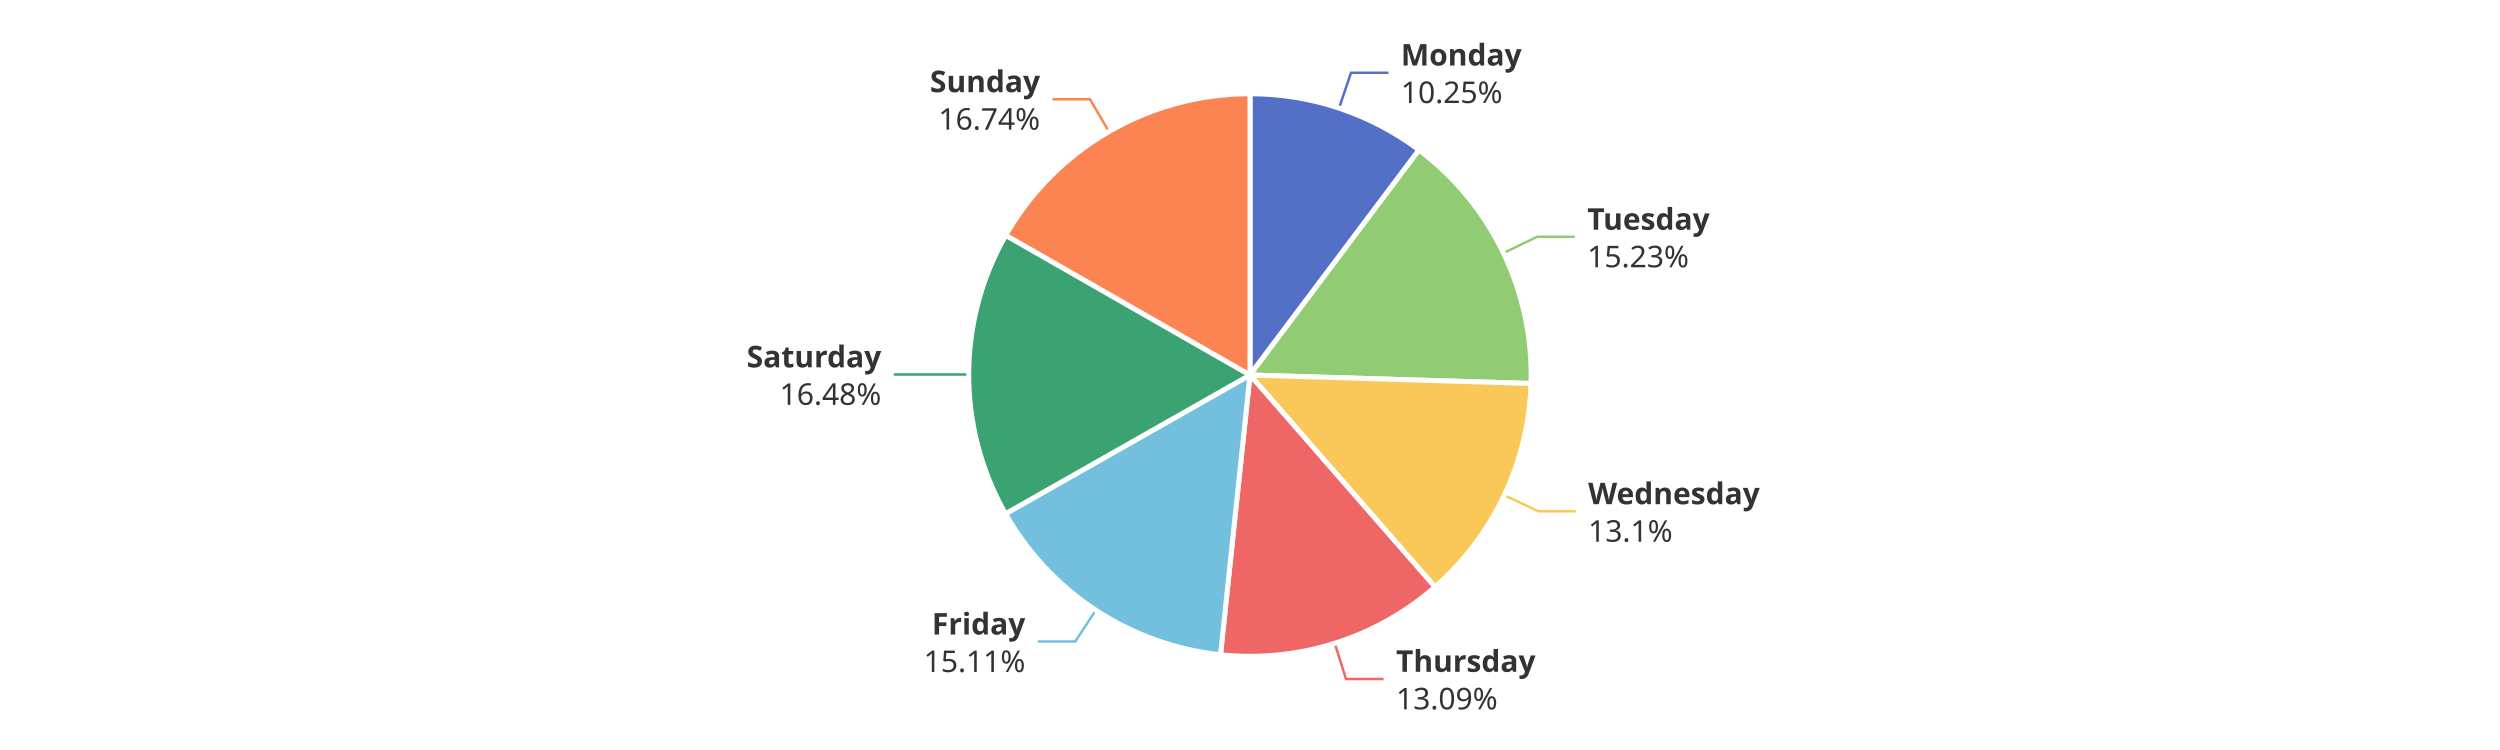
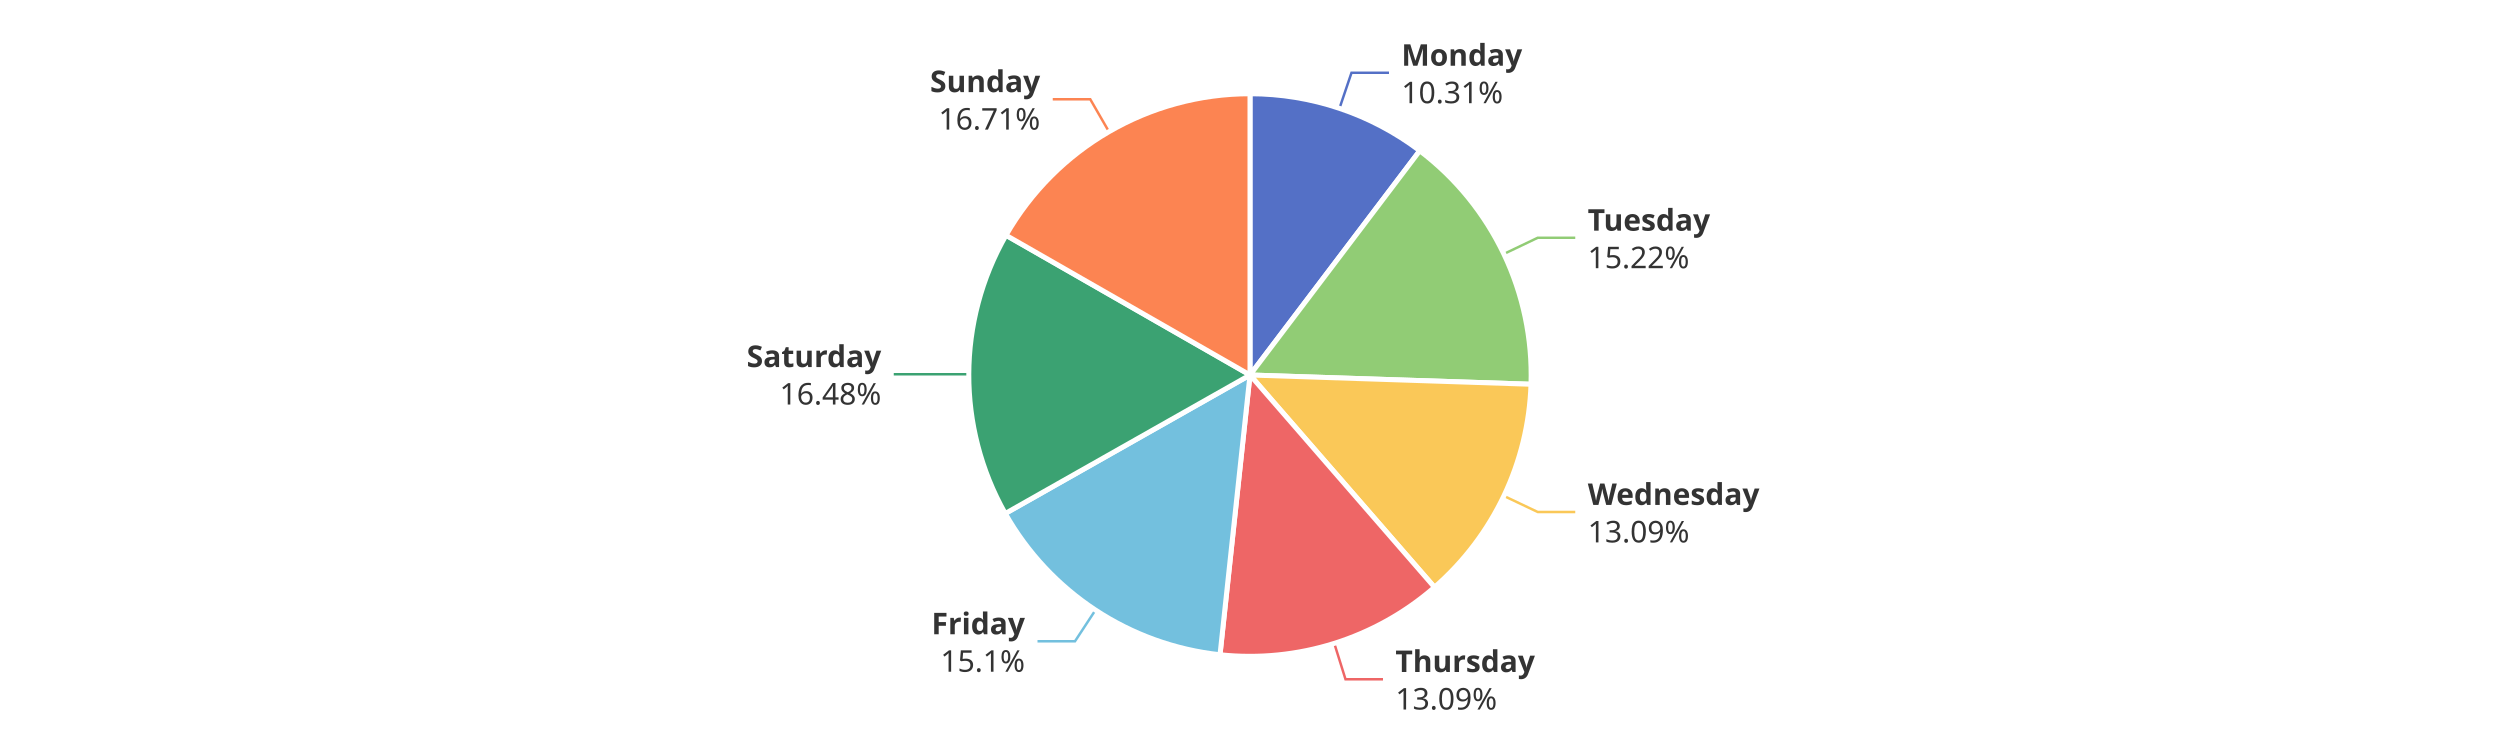
<svg xmlns="http://www.w3.org/2000/svg" width="1000" height="300" version="1.1" baseProfile="full" viewBox="0 0 1000 300">
  <rect width="1000" height="300" x="0" y="0" id="0" fill="#ffffff" />
-   <polyline points="535.6 43.3 540.4 29.1 555.4 29.1" fill="none" stroke="#5470c6" />
-   <polyline points="601.4 101.2 614.9 94.7 629.9 94.7" fill="none" stroke="#91cc75" />
-   <polyline points="601.7 198.1 615.3 204.5 630.3 204.5" fill="none" stroke="#fac858" />
-   <polyline points="533.9 257.3 538.4 271.6 553.4 271.6" fill="none" stroke="#ee6666" />
-   <polyline points="438.3 244.1 430.1 256.6 415.1 256.6" fill="none" stroke="#73c0de" />
-   <polyline points="387.5 149.8 372.5 149.8 357.5 149.8" fill="none" stroke="#3ba272" />
-   <polyline points="443.6 52.7 436 39.7 421 39.7" fill="none" stroke="#fc8452" />
-   <path d="M500 37.5A112.5 112.5 0 0 1 567.6 60L500 150Z" fill="#5470c6" stroke="#fff" stroke-width="2" stroke-linejoin="round" />
-   <path d="M567.6 60A112.5 112.5 0 0 1 612.4 153.4L500 150Z" fill="#91cc75" stroke="#fff" stroke-width="2" stroke-linejoin="round" />
-   <path d="M612.4 153.4A112.5 112.5 0 0 1 574 234.8L500 150Z" fill="#fac858" stroke="#fff" stroke-width="2" stroke-linejoin="round" />
-   <path d="M574 234.8A112.5 112.5 0 0 1 488.2 261.9L500 150Z" fill="#ee6666" stroke="#fff" stroke-width="2" stroke-linejoin="round" />
-   <path d="M488.2 261.9A112.5 112.5 0 0 1 402.2 205.5L500 150Z" fill="#73c0de" stroke="#fff" stroke-width="2" stroke-linejoin="round" />
-   <path d="M402.2 205.5A112.5 112.5 0 0 1 402.3 94.1L500 150Z" fill="#3ba272" stroke="#fff" stroke-width="2" stroke-linejoin="round" />
-   <path d="M402.3 94.1A112.5 112.5 0 0 1 500 37.5L500 150Z" fill="#fc8452" stroke="#fff" stroke-width="2" stroke-linejoin="round" />
-   <path d="M0 -15l42.8 0l0 30l-42.8 0Z" transform="translate(560.3547 29.0548)" fill="none" />
-   <text dominant-baseline="central" text-anchor="start" style="font-size:12px;font-family:sans-serif;font-weight:bold;" y="-7.5" transform="translate(560.3547 29.0548)" fill="#333" stroke="rgb(255,255,255)" stroke-width="2" paint-order="stroke" stroke-miterlimit="2">Monday</text>
-   <text dominant-baseline="central" text-anchor="start" style="font-size:12px;font-family:sans-serif;" y="7.5" transform="translate(560.3547 29.0548)" fill="#333" stroke="rgb(255,255,255)" stroke-width="2" paint-order="stroke" stroke-miterlimit="2">10.25%</text>
-   <path d="M0 -15l46.2 0l0 30l-46.2 0Z" transform="translate(634.907 94.7494)" fill="none" />
-   <text dominant-baseline="central" text-anchor="start" style="font-size:12px;font-family:sans-serif;font-weight:bold;" y="-7.5" transform="translate(634.907 94.7494)" fill="#333" stroke="rgb(255,255,255)" stroke-width="2" paint-order="stroke" stroke-miterlimit="2">Tuesday</text>
-   <text dominant-baseline="central" text-anchor="start" style="font-size:12px;font-family:sans-serif;" y="7.5" transform="translate(634.907 94.7494)" fill="#333" stroke="rgb(255,255,255)" stroke-width="2" paint-order="stroke" stroke-miterlimit="2">15.23%</text>
-   <path d="M0 -15l63.6 0l0 30l-63.6 0Z" transform="translate(635.2519 204.5274)" fill="none" />
-   <text dominant-baseline="central" text-anchor="start" style="font-size:12px;font-family:sans-serif;font-weight:bold;" y="-7.5" transform="translate(635.2519 204.5274)" fill="#333" stroke="rgb(255,255,255)" stroke-width="2" paint-order="stroke" stroke-miterlimit="2">Wednesday</text>
-   <text dominant-baseline="central" text-anchor="start" style="font-size:12px;font-family:sans-serif;" y="7.5" transform="translate(635.2519 204.5274)" fill="#333" stroke="rgb(255,255,255)" stroke-width="2" paint-order="stroke" stroke-miterlimit="2">13.1%</text>
-   <path d="M0 -15l50.2 0l0 30l-50.2 0Z" transform="translate(558.4116 271.5763)" fill="none" />
-   <text dominant-baseline="central" text-anchor="start" style="font-size:12px;font-family:sans-serif;font-weight:bold;" y="-7.5" transform="translate(558.4116 271.5763)" fill="#333" stroke="rgb(255,255,255)" stroke-width="2" paint-order="stroke" stroke-miterlimit="2">Thursday</text>
-   <text dominant-baseline="central" text-anchor="start" style="font-size:12px;font-family:sans-serif;" y="7.5" transform="translate(558.4116 271.5763)" fill="#333" stroke="rgb(255,255,255)" stroke-width="2" paint-order="stroke" stroke-miterlimit="2">13.09%</text>
-   <path d="M-40.9 -15l40.9 0l0 30l-40.9 0Z" transform="translate(410.1274 256.6493)" fill="none" />
-   <text dominant-baseline="central" text-anchor="end" style="font-size:12px;font-family:sans-serif;font-weight:bold;" y="-7.5" transform="translate(410.1274 256.6493)" fill="#333" stroke="rgb(255,255,255)" stroke-width="2" paint-order="stroke" stroke-miterlimit="2">Friday</text>
-   <text dominant-baseline="central" text-anchor="end" style="font-size:12px;font-family:sans-serif;" y="7.5" transform="translate(410.1274 256.6493)" fill="#333" stroke="rgb(255,255,255)" stroke-width="2" paint-order="stroke" stroke-miterlimit="2">15.11%</text>
-   <path d="M-48.2 -15l48.2 0l0 30l-48.2 0Z" transform="translate(352.5002 149.7797)" fill="none" />
-   <text dominant-baseline="central" text-anchor="end" style="font-size:12px;font-family:sans-serif;font-weight:bold;" y="-7.5" transform="translate(352.5002 149.7797)" fill="#333" stroke="rgb(255,255,255)" stroke-width="2" paint-order="stroke" stroke-miterlimit="2">Saturday</text>
-   <text dominant-baseline="central" text-anchor="end" style="font-size:12px;font-family:sans-serif;" y="7.5" transform="translate(352.5002 149.7797)" fill="#333" stroke="rgb(255,255,255)" stroke-width="2" paint-order="stroke" stroke-miterlimit="2">16.48%</text>
-   <path d="M-40.9 -15l40.9 0l0 30l-40.9 0Z" transform="translate(416.0246 39.7122)" fill="none" />
-   <text dominant-baseline="central" text-anchor="end" style="font-size:12px;font-family:sans-serif;font-weight:bold;" y="-7.5" transform="translate(416.0246 39.7122)" fill="#333" stroke="rgb(255,255,255)" stroke-width="2" paint-order="stroke" stroke-miterlimit="2">Sunday</text>
-   <text dominant-baseline="central" text-anchor="end" style="font-size:12px;font-family:sans-serif;" y="7.5" transform="translate(416.0246 39.7122)" fill="#333" stroke="rgb(255,255,255)" stroke-width="2" paint-order="stroke" stroke-miterlimit="2">16.74%</text>
+   <polyline points="535.8 43.3 540.6 29.1 555.6 29.1" fill="none" stroke="#5470c6" />
+   <polyline points="601.5 101.6 615.1 95.1 630.1 95.1" fill="none" stroke="#91cc75" />
+   <polyline points="601.6 198.4 615.1 204.8 630.1 204.8" fill="none" stroke="#fac858" />
+   <polyline points="533.7 257.3 538.2 271.7 553.2 271.7" fill="none" stroke="#ee6666" />
+   <polyline points="438.2 244 430 256.5 415 256.5" fill="none" stroke="#73c0de" />
+   <polyline points="387.5 149.7 372.5 149.7 357.5 149.7" fill="none" stroke="#3ba272" />
+   <polyline points="443.6 52.7 436.1 39.7 421.1 39.7" fill="none" stroke="#fc8452" />
+   <path d="M500 37.5A112.5 112.5 0 0 1 567.9 60.3L500 150Z" fill="#5470c6" stroke="#fff" stroke-width="2" stroke-linejoin="round" />
+   <path d="M567.9 60.3A112.5 112.5 0 0 1 612.4 153.7L500 150Z" fill="#91cc75" stroke="#fff" stroke-width="2" stroke-linejoin="round" />
+   <path d="M612.4 153.7A112.5 112.5 0 0 1 573.8 234.9L500 150Z" fill="#fac858" stroke="#fff" stroke-width="2" stroke-linejoin="round" />
+   <path d="M573.8 234.9A112.5 112.5 0 0 1 488 261.9L500 150Z" fill="#ee6666" stroke="#fff" stroke-width="2" stroke-linejoin="round" />
+   <path d="M488 261.9A112.5 112.5 0 0 1 402.1 205.4L500 150Z" fill="#73c0de" stroke="#fff" stroke-width="2" stroke-linejoin="round" />
+   <path d="M402.1 205.4A112.5 112.5 0 0 1 402.4 94.1L500 150Z" fill="#3ba272" stroke="#fff" stroke-width="2" stroke-linejoin="round" />
+   <path d="M402.4 94.1A112.5 112.5 0 0 1 500 37.5L500 150Z" fill="#fc8452" stroke="#fff" stroke-width="2" stroke-linejoin="round" />
+   <path d="M0 -15l42.8 0l0 30l-42.8 0Z" transform="translate(560.5748 29.1284)" fill="none" />
+   <text dominant-baseline="central" text-anchor="start" style="font-size:12px;font-family:sans-serif;font-weight:bold;" y="-7.5" transform="translate(560.5748 29.1284)" fill="#333" stroke="rgb(255,255,255)" stroke-width="2" paint-order="stroke" stroke-miterlimit="2">Monday</text>
+   <text dominant-baseline="central" text-anchor="start" style="font-size:12px;font-family:sans-serif;" y="7.5" transform="translate(560.5748 29.1284)" fill="#333" stroke="rgb(255,255,255)" stroke-width="2" paint-order="stroke" stroke-miterlimit="2">10.31%</text>
+   <path d="M0 -15l46.2 0l0 30l-46.2 0Z" transform="translate(635.0849 95.121)" fill="none" />
+   <text dominant-baseline="central" text-anchor="start" style="font-size:12px;font-family:sans-serif;font-weight:bold;" y="-7.5" transform="translate(635.0849 95.121)" fill="#333" stroke="rgb(255,255,255)" stroke-width="2" paint-order="stroke" stroke-miterlimit="2">Tuesday</text>
+   <text dominant-baseline="central" text-anchor="start" style="font-size:12px;font-family:sans-serif;" y="7.5" transform="translate(635.0849 95.121)" fill="#333" stroke="rgb(255,255,255)" stroke-width="2" paint-order="stroke" stroke-miterlimit="2">15.22%</text>
+   <path d="M0 -15l63.6 0l0 30l-63.6 0Z" transform="translate(635.1194 204.8067)" fill="none" />
+   <text dominant-baseline="central" text-anchor="start" style="font-size:12px;font-family:sans-serif;font-weight:bold;" y="-7.5" transform="translate(635.1194 204.8067)" fill="#333" stroke="rgb(255,255,255)" stroke-width="2" paint-order="stroke" stroke-miterlimit="2">Wednesday</text>
+   <text dominant-baseline="central" text-anchor="start" style="font-size:12px;font-family:sans-serif;" y="7.5" transform="translate(635.1194 204.8067)" fill="#333" stroke="rgb(255,255,255)" stroke-width="2" paint-order="stroke" stroke-miterlimit="2">13.09%</text>
+   <path d="M0 -15l50.2 0l0 30l-50.2 0Z" transform="translate(558.175 271.6508)" fill="none" />
+   <text dominant-baseline="central" text-anchor="start" style="font-size:12px;font-family:sans-serif;font-weight:bold;" y="-7.5" transform="translate(558.175 271.6508)" fill="#333" stroke="rgb(255,255,255)" stroke-width="2" paint-order="stroke" stroke-miterlimit="2">Thursday</text>
+   <text dominant-baseline="central" text-anchor="start" style="font-size:12px;font-family:sans-serif;" y="7.5" transform="translate(558.175 271.6508)" fill="#333" stroke="rgb(255,255,255)" stroke-width="2" paint-order="stroke" stroke-miterlimit="2">13.09%</text>
+   <path d="M-34.2 -15l34.2 0l0 30l-34.2 0Z" transform="translate(409.9723 256.5475)" fill="none" />
+   <text dominant-baseline="central" text-anchor="end" style="font-size:12px;font-family:sans-serif;font-weight:bold;" y="-7.5" transform="translate(409.9723 256.5475)" fill="#333" stroke="rgb(255,255,255)" stroke-width="2" paint-order="stroke" stroke-miterlimit="2">Friday</text>
+   <text dominant-baseline="central" text-anchor="end" style="font-size:12px;font-family:sans-serif;" y="7.5" transform="translate(409.9723 256.5475)" fill="#333" stroke="rgb(255,255,255)" stroke-width="2" paint-order="stroke" stroke-miterlimit="2">15.1%</text>
+   <path d="M-48.2 -15l48.2 0l0 30l-48.2 0Z" transform="translate(352.5005 149.6596)" fill="none" />
+   <text dominant-baseline="central" text-anchor="end" style="font-size:12px;font-family:sans-serif;font-weight:bold;" y="-7.5" transform="translate(352.5005 149.6596)" fill="#333" stroke="rgb(255,255,255)" stroke-width="2" paint-order="stroke" stroke-miterlimit="2">Saturday</text>
+   <text dominant-baseline="central" text-anchor="end" style="font-size:12px;font-family:sans-serif;" y="7.5" transform="translate(352.5005 149.6596)" fill="#333" stroke="rgb(255,255,255)" stroke-width="2" paint-order="stroke" stroke-miterlimit="2">16.48%</text>
+   <path d="M-40.9 -15l40.9 0l0 30l-40.9 0Z" transform="translate(416.0709 39.6854)" fill="none" />
+   <text dominant-baseline="central" text-anchor="end" style="font-size:12px;font-family:sans-serif;font-weight:bold;" y="-7.5" transform="translate(416.0709 39.6854)" fill="#333" stroke="rgb(255,255,255)" stroke-width="2" paint-order="stroke" stroke-miterlimit="2">Sunday</text>
+   <text dominant-baseline="central" text-anchor="end" style="font-size:12px;font-family:sans-serif;" y="7.5" transform="translate(416.0709 39.6854)" fill="#333" stroke="rgb(255,255,255)" stroke-width="2" paint-order="stroke" stroke-miterlimit="2">16.71%</text>
</svg>
